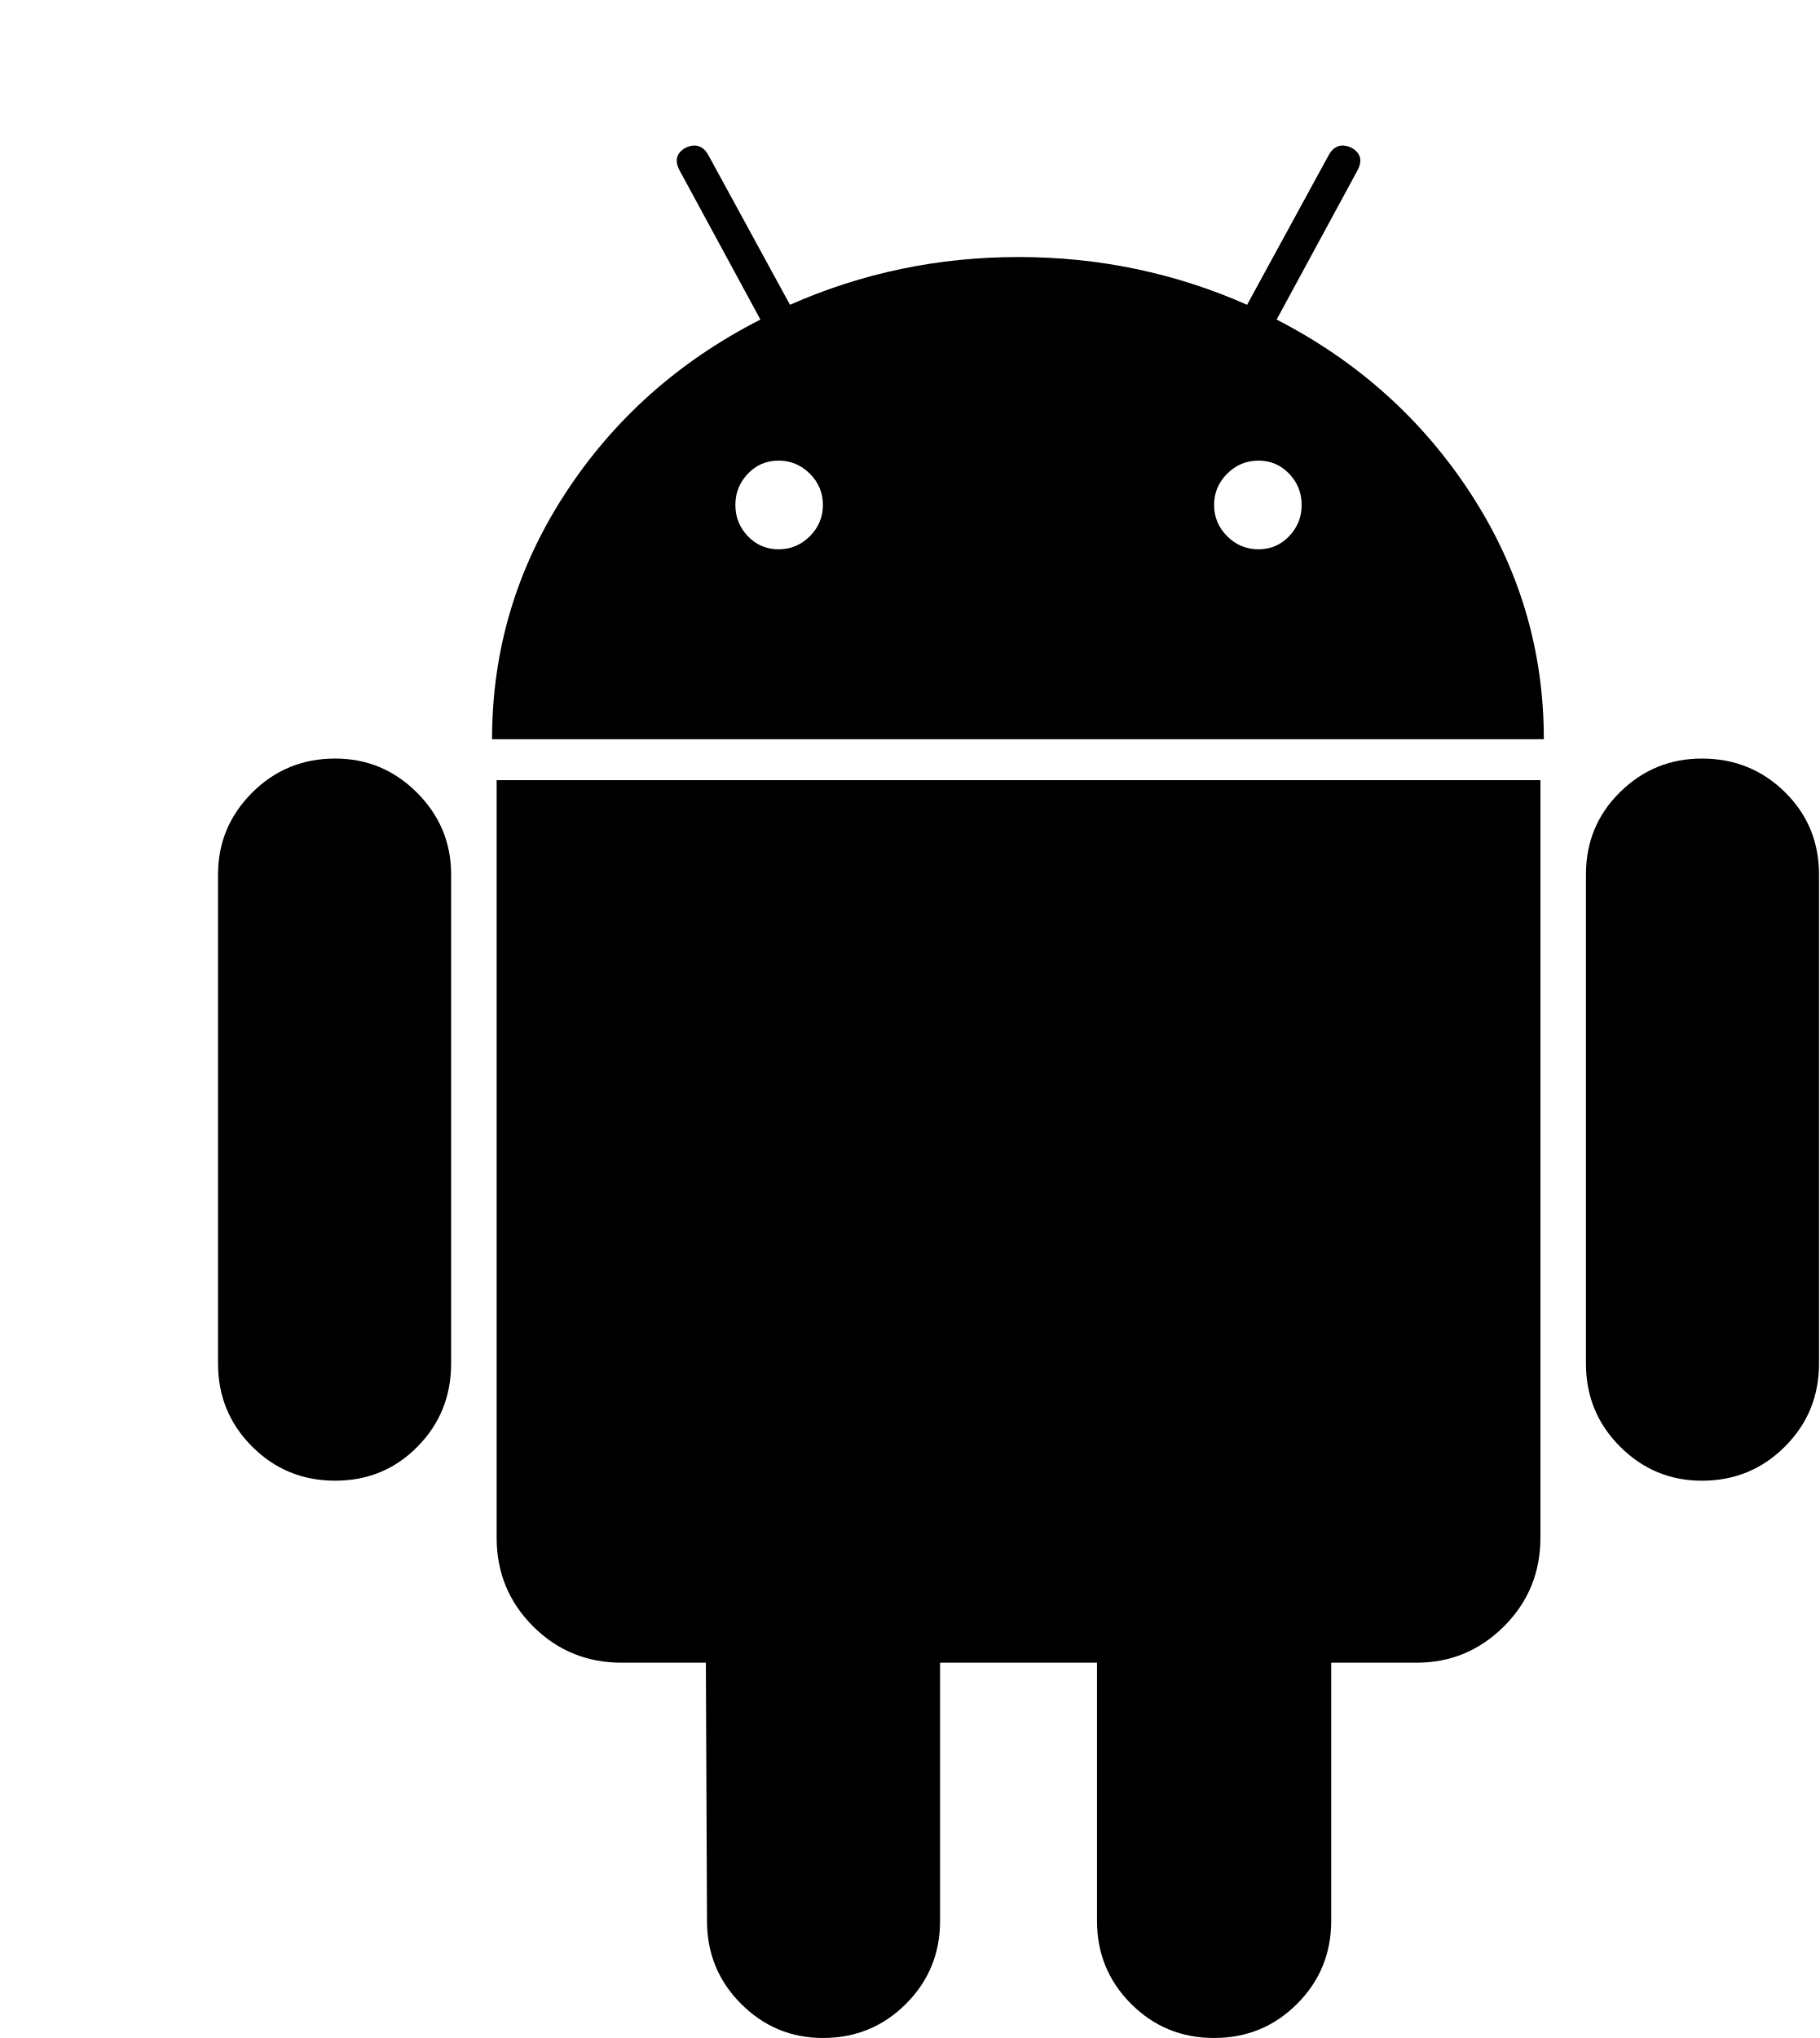
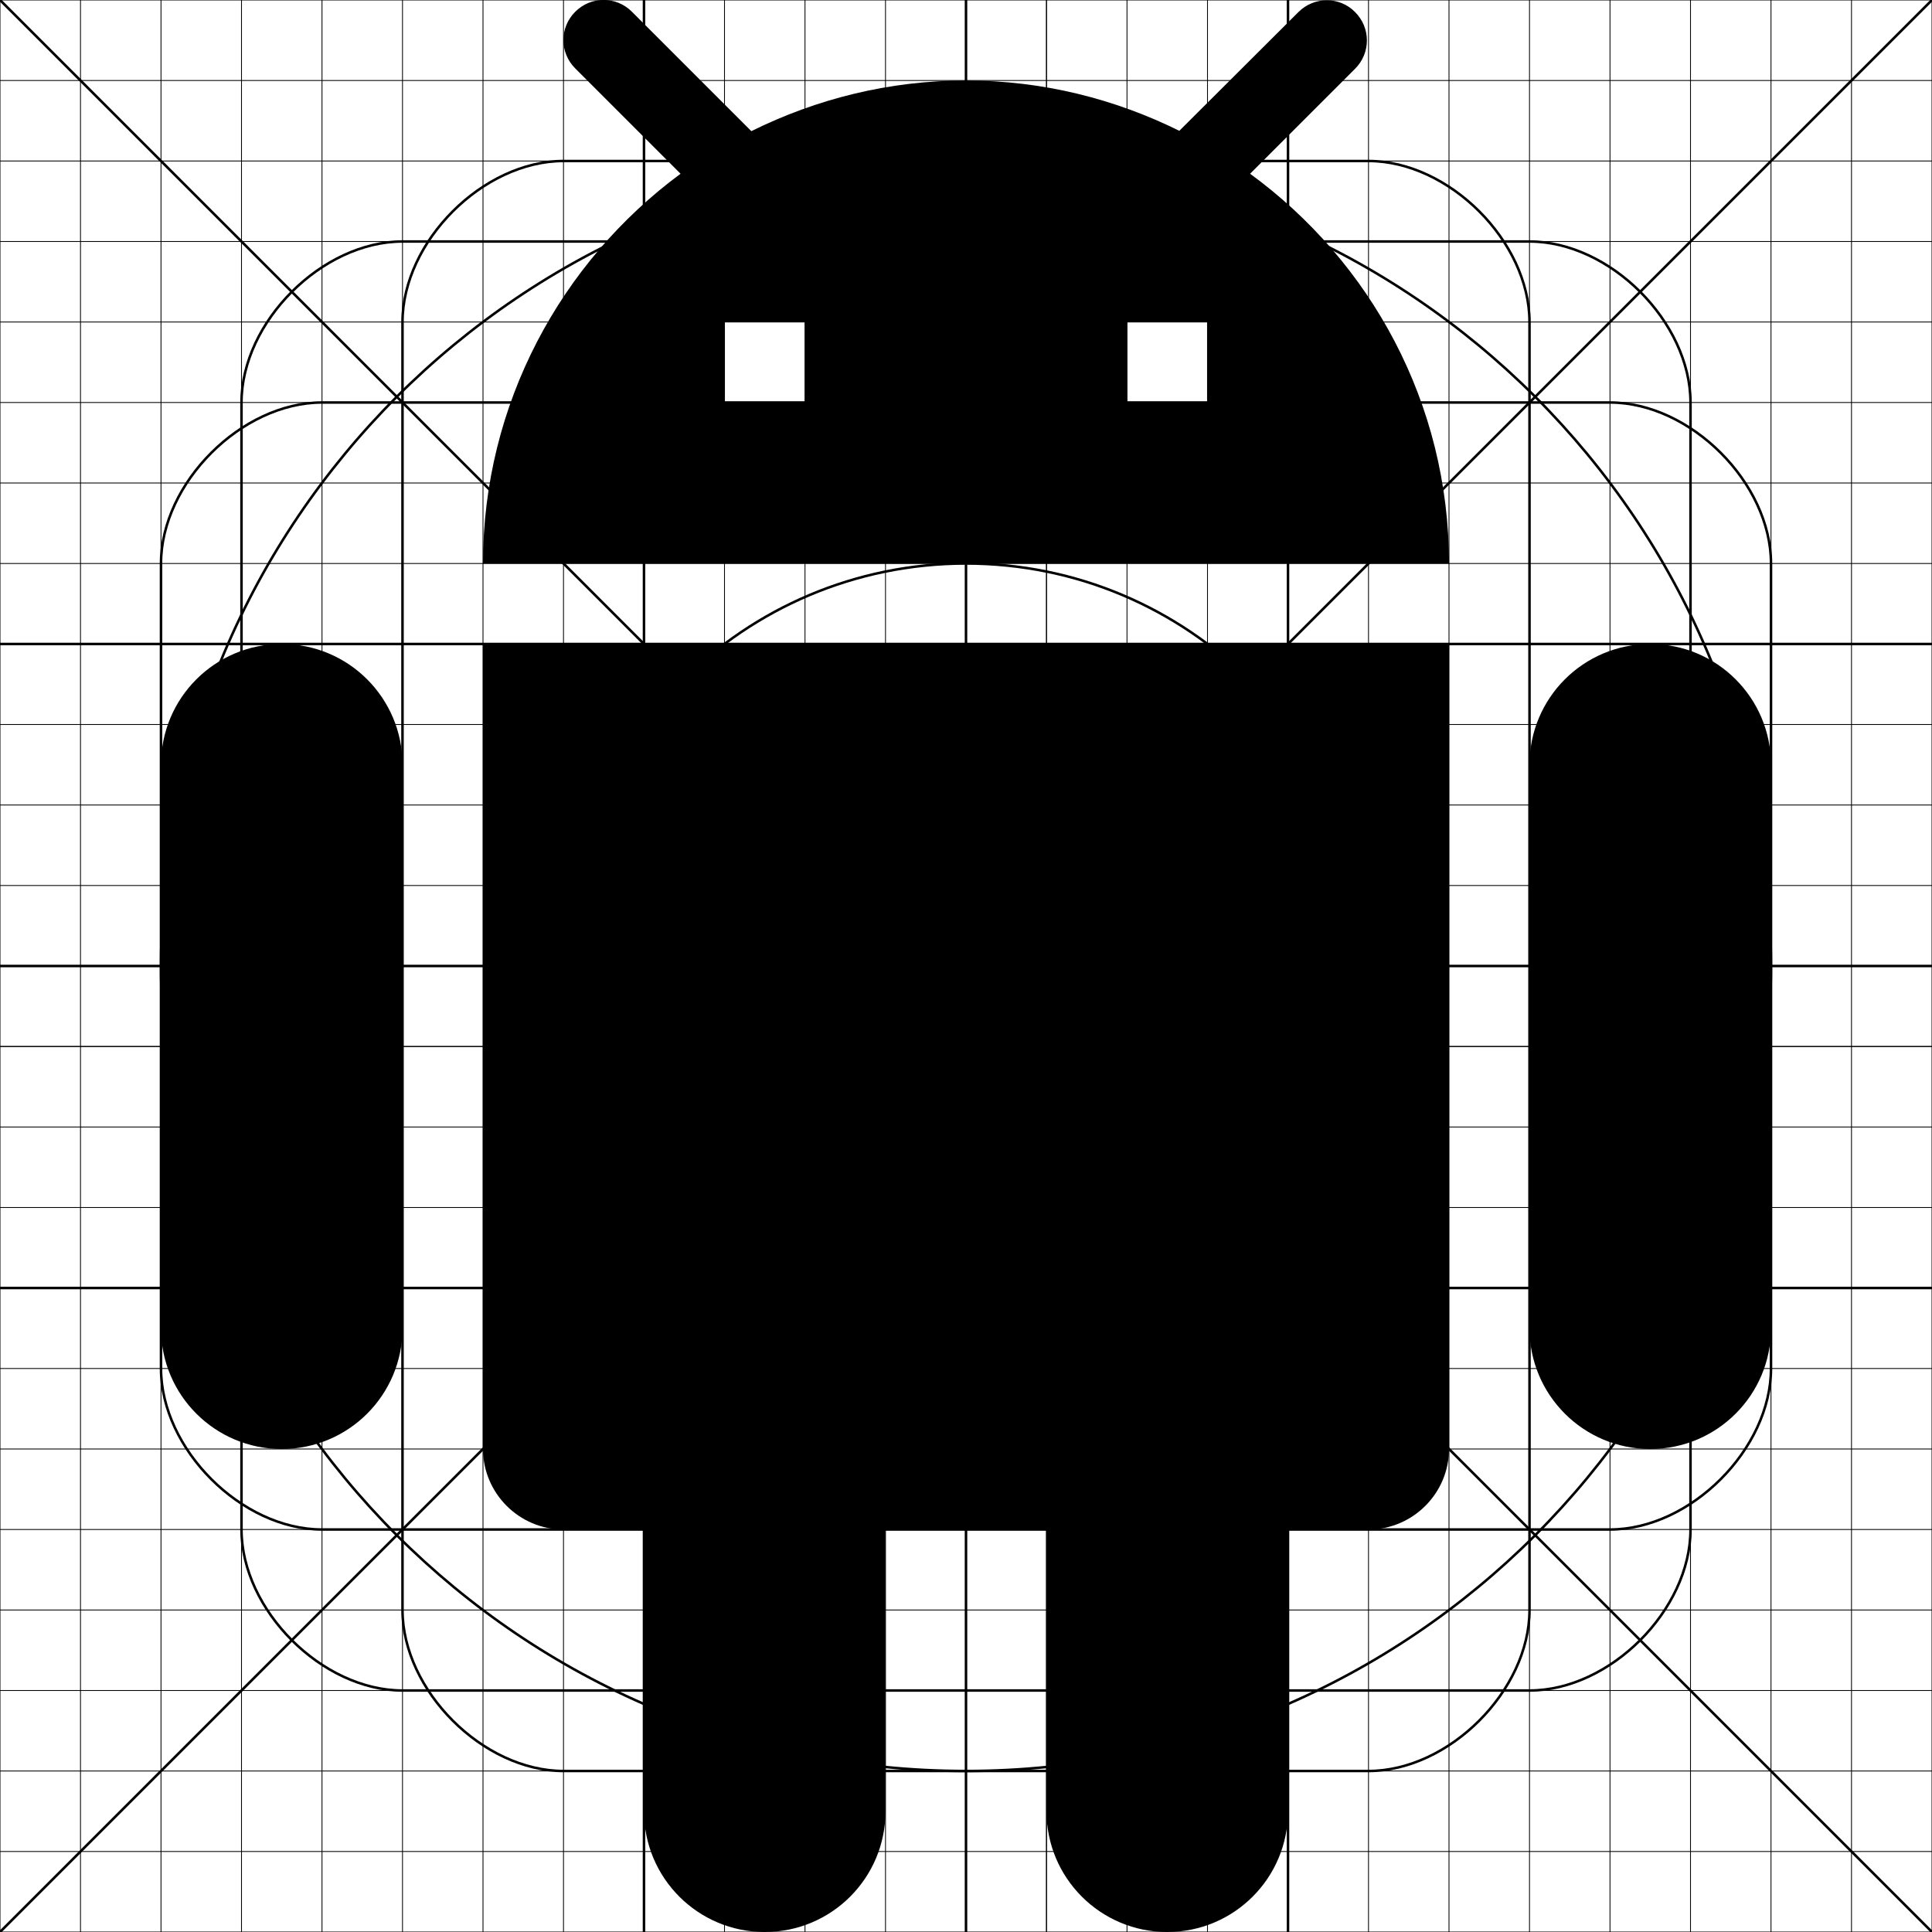
- <svg xmlns="http://www.w3.org/2000/svg" version="1.1" width="914.432" height="1024" viewBox="0 0 914.432 1024">
-   <g />
-   <path d="M391.28 276q9.14 0 15.71-6.57t6.57-15.71-6.57-15.71-15.71-6.57-15.43 6.57-6.29 15.71 6.29 15.71 15.43 6.57zM632.42 276q9.14 0 15.43-6.57t6.29-15.71-6.29-15.71-15.43-6.57-15.71 6.57-6.57 15.71 6.57 15.71 15.71 6.57zM168.43 381.14q24 0 41.14 17.14t17.14 41.14v245.71q0 24.57-16.86 41.71t-41.43 17.14-41.71-17.14-17.14-41.71v-245.71q0-24 17.14-41.14t41.71-17.14zM774.14 392v380.57q0 26.29-18.29 44.57t-44 18.29h-42.86v129.71q0 24.57-17.14 41.71t-41.71 17.14-41.71-17.14-17.14-41.71v-129.71h-78.86v129.71q0 24.57-17.14 41.71t-41.71 17.14q-24 0-41.14-17.14t-17.14-41.71l-0.57-129.71h-42.29q-26.29 0-44.57-18.29t-18.29-44.57v-380.57h524.57zM641.57 160.57q61.14 31.43 97.71 87.71t36.57 123.14h-528.57q0-66.86 36.57-123.14t98.29-87.71l-40.57-74.86q-4-7.43 2.86-11.43 7.43-3.43 11.43 3.43l41.14 75.43q54.29-24 114.86-24t114.86 24l41.14-75.43q4-6.86 11.43-3.43 6.86 4 2.86 11.43zM914.14 439.43v245.71q0 24.57-17.14 41.71t-41.71 17.14q-24 0-41.14-17.14t-17.14-41.71v-245.71q0-24.57 17.14-41.43t41.14-16.86q24.57 0 41.71 16.86t17.14 41.43z" fill="#000000" />
+ <svg xmlns="http://www.w3.org/2000/svg" width="576" height="576" viewBox="0 0 576 576">
+   <g id="gridlines">
+     <line fill="none" stroke="#000000" stroke-width="0.75" stroke-miterlimit="10" x1="0" y1="576" x2="576" y2="0" />
+     <line fill="none" stroke="#000000" stroke-width="0.75" stroke-miterlimit="10" x1="576" y1="576" x2="0" y2="0" />
+     <line fill="none" stroke="#000000" stroke-width="0.25" stroke-miterlimit="10" x1="0" y1="0" x2="576" y2="0" />
+     <line fill="none" stroke="#000000" stroke-width="0.25" stroke-miterlimit="10" x1="0" y1="24" x2="576" y2="24" />
+     <line fill="none" stroke="#000000" stroke-width="0.25" stroke-miterlimit="10" x1="0" y1="48" x2="576" y2="48" />
+     <line fill="none" stroke="#000000" stroke-width="0.25" stroke-miterlimit="10" x1="0" y1="72" x2="576" y2="72" />
+     <line fill="none" stroke="#000000" stroke-width="0.25" stroke-miterlimit="10" x1="0" y1="96" x2="576" y2="96" />
+     <line fill="none" stroke="#000000" stroke-width="0.25" stroke-miterlimit="10" x1="0" y1="120" x2="576" y2="120" />
+     <line fill="none" stroke="#000000" stroke-width="0.25" stroke-miterlimit="10" x1="0" y1="144" x2="576" y2="144" />
+     <line fill="none" stroke="#000000" stroke-width="0.25" stroke-miterlimit="10" x1="0" y1="168" x2="576" y2="168" />
+     <line fill="none" stroke="#000000" stroke-width="0.75" stroke-miterlimit="10" x1="0" y1="192" x2="576" y2="192" />
+     <line fill="none" stroke="#000000" stroke-width="0.25" stroke-miterlimit="10" x1="0" y1="216" x2="576" y2="216" />
+     <line fill="none" stroke="#000000" stroke-width="0.25" stroke-miterlimit="10" x1="0" y1="240" x2="576" y2="240" />
+     <line fill="none" stroke="#000000" stroke-width="0.25" stroke-miterlimit="10" x1="0" y1="264" x2="576" y2="264" />
+     <line fill="none" stroke="#000000" stroke-width="0.75" stroke-miterlimit="10" x1="0" y1="288" x2="576" y2="288" />
+     <line fill="none" stroke="#000000" stroke-width="0.25" stroke-miterlimit="10" x1="0" y1="312" x2="576" y2="312" />
+     <line fill="none" stroke="#000000" stroke-width="0.25" stroke-miterlimit="10" x1="0" y1="312" x2="576" y2="312" />
+     <line fill="none" stroke="#000000" stroke-width="0.25" stroke-miterlimit="10" x1="0" y1="336" x2="576" y2="336" />
+     <line fill="none" stroke="#000000" stroke-width="0.25" stroke-miterlimit="10" x1="0" y1="360" x2="576" y2="360" />
+     <line fill="none" stroke="#000000" stroke-width="0.75" stroke-miterlimit="10" x1="0" y1="384" x2="576" y2="384" />
+     <line fill="none" stroke="#000000" stroke-width="0.25" stroke-miterlimit="10" x1="0" y1="408" x2="576" y2="408" />
+     <line fill="none" stroke="#000000" stroke-width="0.25" stroke-miterlimit="10" x1="0" y1="432" x2="576" y2="432" />
+     <line fill="none" stroke="#000000" stroke-width="0.25" stroke-miterlimit="10" x1="0" y1="456" x2="576" y2="456" />
+     <line fill="none" stroke="#000000" stroke-width="0.25" stroke-miterlimit="10" x1="0" y1="480" x2="576" y2="480" />
+     <line fill="none" stroke="#000000" stroke-width="0.25" stroke-miterlimit="10" x1="0" y1="504" x2="576" y2="504" />
+     <line fill="none" stroke="#000000" stroke-width="0.25" stroke-miterlimit="10" x1="0" y1="528" x2="576" y2="528" />
+     <line fill="none" stroke="#000000" stroke-width="0.25" stroke-miterlimit="10" x1="0" y1="552" x2="576" y2="552" />
+     <line fill="none" stroke="#000000" stroke-width="0.25" stroke-miterlimit="10" x1="0" y1="576" x2="576" y2="576" />
+     <line fill="none" stroke="#000000" stroke-width="0.25" stroke-miterlimit="10" x1="0" y1="576" x2="0" y2="0" />
+     <line fill="none" stroke="#000000" stroke-width="0.25" stroke-miterlimit="10" x1="24" y1="576" x2="24" y2="0" />
+     <line fill="none" stroke="#000000" stroke-width="0.25" stroke-miterlimit="10" x1="48" y1="576" x2="48" y2="0" />
+     <line fill="none" stroke="#000000" stroke-width="0.25" stroke-miterlimit="10" x1="72" y1="576" x2="72" y2="0" />
+     <line fill="none" stroke="#000000" stroke-width="0.25" stroke-miterlimit="10" x1="96" y1="576" x2="96" y2="0" />
+     <line fill="none" stroke="#000000" stroke-width="0.25" stroke-miterlimit="10" x1="120" y1="576" x2="120" y2="0" />
+     <line fill="none" stroke="#000000" stroke-width="0.25" stroke-miterlimit="10" x1="144" y1="576" x2="144" y2="0" />
+     <line fill="none" stroke="#000000" stroke-width="0.25" stroke-miterlimit="10" x1="168" y1="576" x2="168" y2="0" />
+     <line fill="none" stroke="#000000" stroke-width="0.75" stroke-miterlimit="10" x1="192" y1="576" x2="192" y2="0" />
+     <line fill="none" stroke="#000000" stroke-width="0.25" stroke-miterlimit="10" x1="216" y1="576" x2="216" y2="0" />
+     <line fill="none" stroke="#000000" stroke-width="0.25" stroke-miterlimit="10" x1="240" y1="576" x2="240" y2="0" />
+     <line fill="none" stroke="#000000" stroke-width="0.25" stroke-miterlimit="10" x1="264" y1="576" x2="264" y2="0" />
+     <line fill="none" stroke="#000000" stroke-width="0.75" stroke-miterlimit="10" x1="288" y1="576" x2="288" y2="0" />
+     <line fill="none" stroke="#000000" stroke-width="0.25" stroke-miterlimit="10" x1="312" y1="576" x2="312" y2="0" />
+     <line fill="none" stroke="#000000" stroke-width="0.25" stroke-miterlimit="10" x1="312" y1="576" x2="312" y2="0" />
+     <line fill="none" stroke="#000000" stroke-width="0.25" stroke-miterlimit="10" x1="336" y1="576" x2="336" y2="0" />
+     <line fill="none" stroke="#000000" stroke-width="0.25" stroke-miterlimit="10" x1="360" y1="576" x2="360" y2="0" />
+     <line fill="none" stroke="#000000" stroke-width="0.75" stroke-miterlimit="10" x1="384" y1="576" x2="384" y2="0" />
+     <line fill="none" stroke="#000000" stroke-width="0.25" stroke-miterlimit="10" x1="408" y1="576" x2="408" y2="0" />
+     <line fill="none" stroke="#000000" stroke-width="0.25" stroke-miterlimit="10" x1="432" y1="576" x2="432" y2="0" />
+     <line fill="none" stroke="#000000" stroke-width="0.25" stroke-miterlimit="10" x1="456" y1="576" x2="456" y2="0" />
+     <line fill="none" stroke="#000000" stroke-width="0.25" stroke-miterlimit="10" x1="480" y1="576" x2="480" y2="0" />
+     <line fill="none" stroke="#000000" stroke-width="0.25" stroke-miterlimit="10" x1="504" y1="576" x2="504" y2="0" />
+     <line fill="none" stroke="#000000" stroke-width="0.25" stroke-miterlimit="10" x1="528" y1="576" x2="528" y2="0" />
+     <line fill="none" stroke="#000000" stroke-width="0.25" stroke-miterlimit="10" x1="552" y1="576" x2="552" y2="0" />
+     <line fill="none" stroke="#000000" stroke-width="0.25" stroke-miterlimit="10" x1="576" y1="576" x2="576" y2="0" />
+     <circle fill="none" stroke="#000000" stroke-width="0.75" stroke-miterlimit="10" cx="288" cy="288" r="240" />
+     <circle fill="none" stroke="#000000" stroke-width="0.75" stroke-miterlimit="10" cx="288" cy="288" r="120" />
+     <path fill="none" stroke="#000000" stroke-width="0.75" stroke-miterlimit="10" d="M72,120c0-24,24-48,48-48h336c24,0,48,24,48,48   v336c0,24-24,48-48,48H120c-24,0-48-24-48-48V120z" />
+     <path fill="none" stroke="#000000" stroke-width="0.75" stroke-miterlimit="10" d="M120,96c0-24,24-48,48-48h240c24,0,48,24,48,48   v384c0,24-24,48-48,48H168c-24,0-48-24-48-48V96z" />
+     <path fill="none" stroke="#000000" stroke-width="0.75" stroke-miterlimit="10" d="M96,456c-24,0-48-24-48-48V168c0-24,24-48,48-48   h384c24,0,48,24,48,48v240c0,24-24,48-48,48H96z" />
+   </g>
+   <path d="m144 432c0 13.2 10.8 24 24 24h24v84c0 19.9 16.1 36 36 36s36-16.1 36-36v-84h48v84c0 19.9 16.1 36 36 36s36-16.1 36-36v-84h24c13.2 0 24-10.8 24-24v-240h-288v240z m-60-240c-19.9 0-36 16.1-36 36v168c0 19.9 16.1 36 36 36s36-16.1 36-36v-168c0-19.9-16.1-36-36-36z m408 0c-19.9 0-36 16.1-36 36v168c0 19.9 16.1 36 36 36s36-16.1 36-36v-168c0-19.9-16.1-36-36-36z m-119.3-140.2l31.3-31.3c4.7-4.7 4.7-12.2 0-16.9-4.6-4.7-12.2-4.7-16.9 0l-35.5 35.4c-19.2-9.5-40.7-15-63.6-15-23 0-44.6 5.5-64 15.1l-35.6-35.6c-4.7-4.7-12.2-4.7-16.9 0-4.7 4.7-4.7 12.2 0 16.9l31.4 31.4c-35.6 26.3-58.9 68.6-58.9 116.2h288c0-47.8-23.4-90-59.3-116.2z m-132.7 68.2h-24v-24h24v24z m120 0h-24v-24h24v24z" />
</svg>
